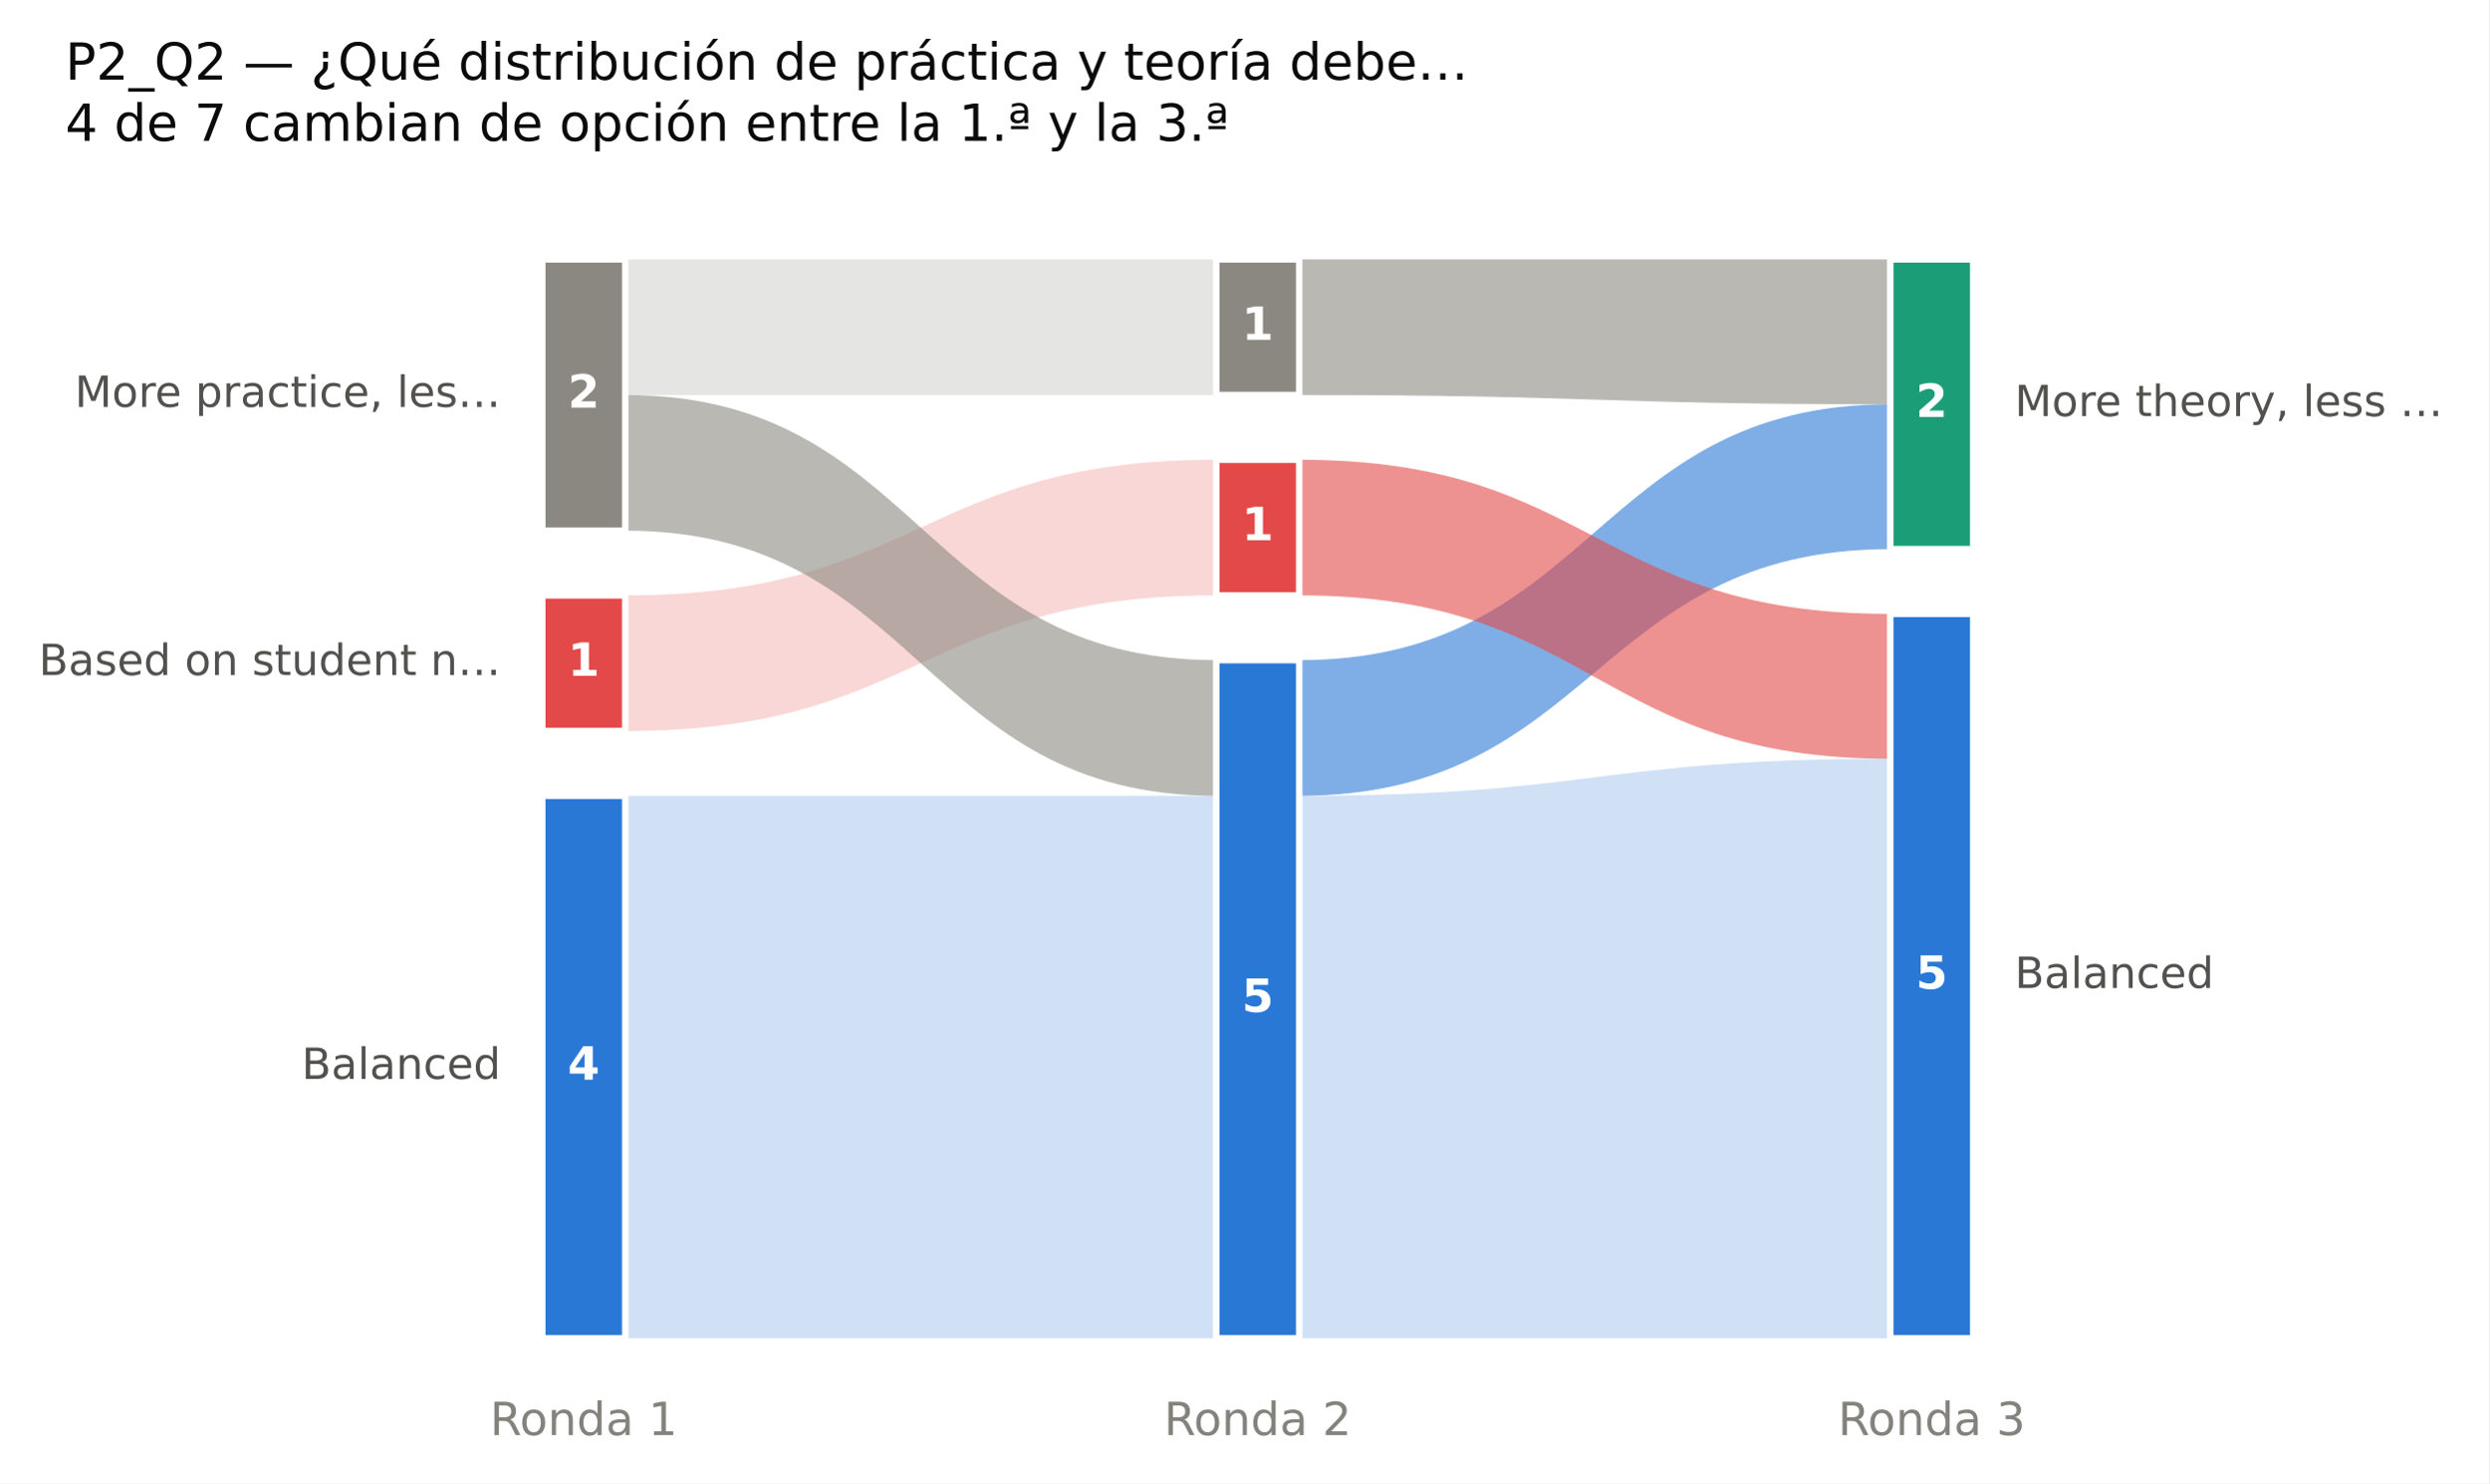
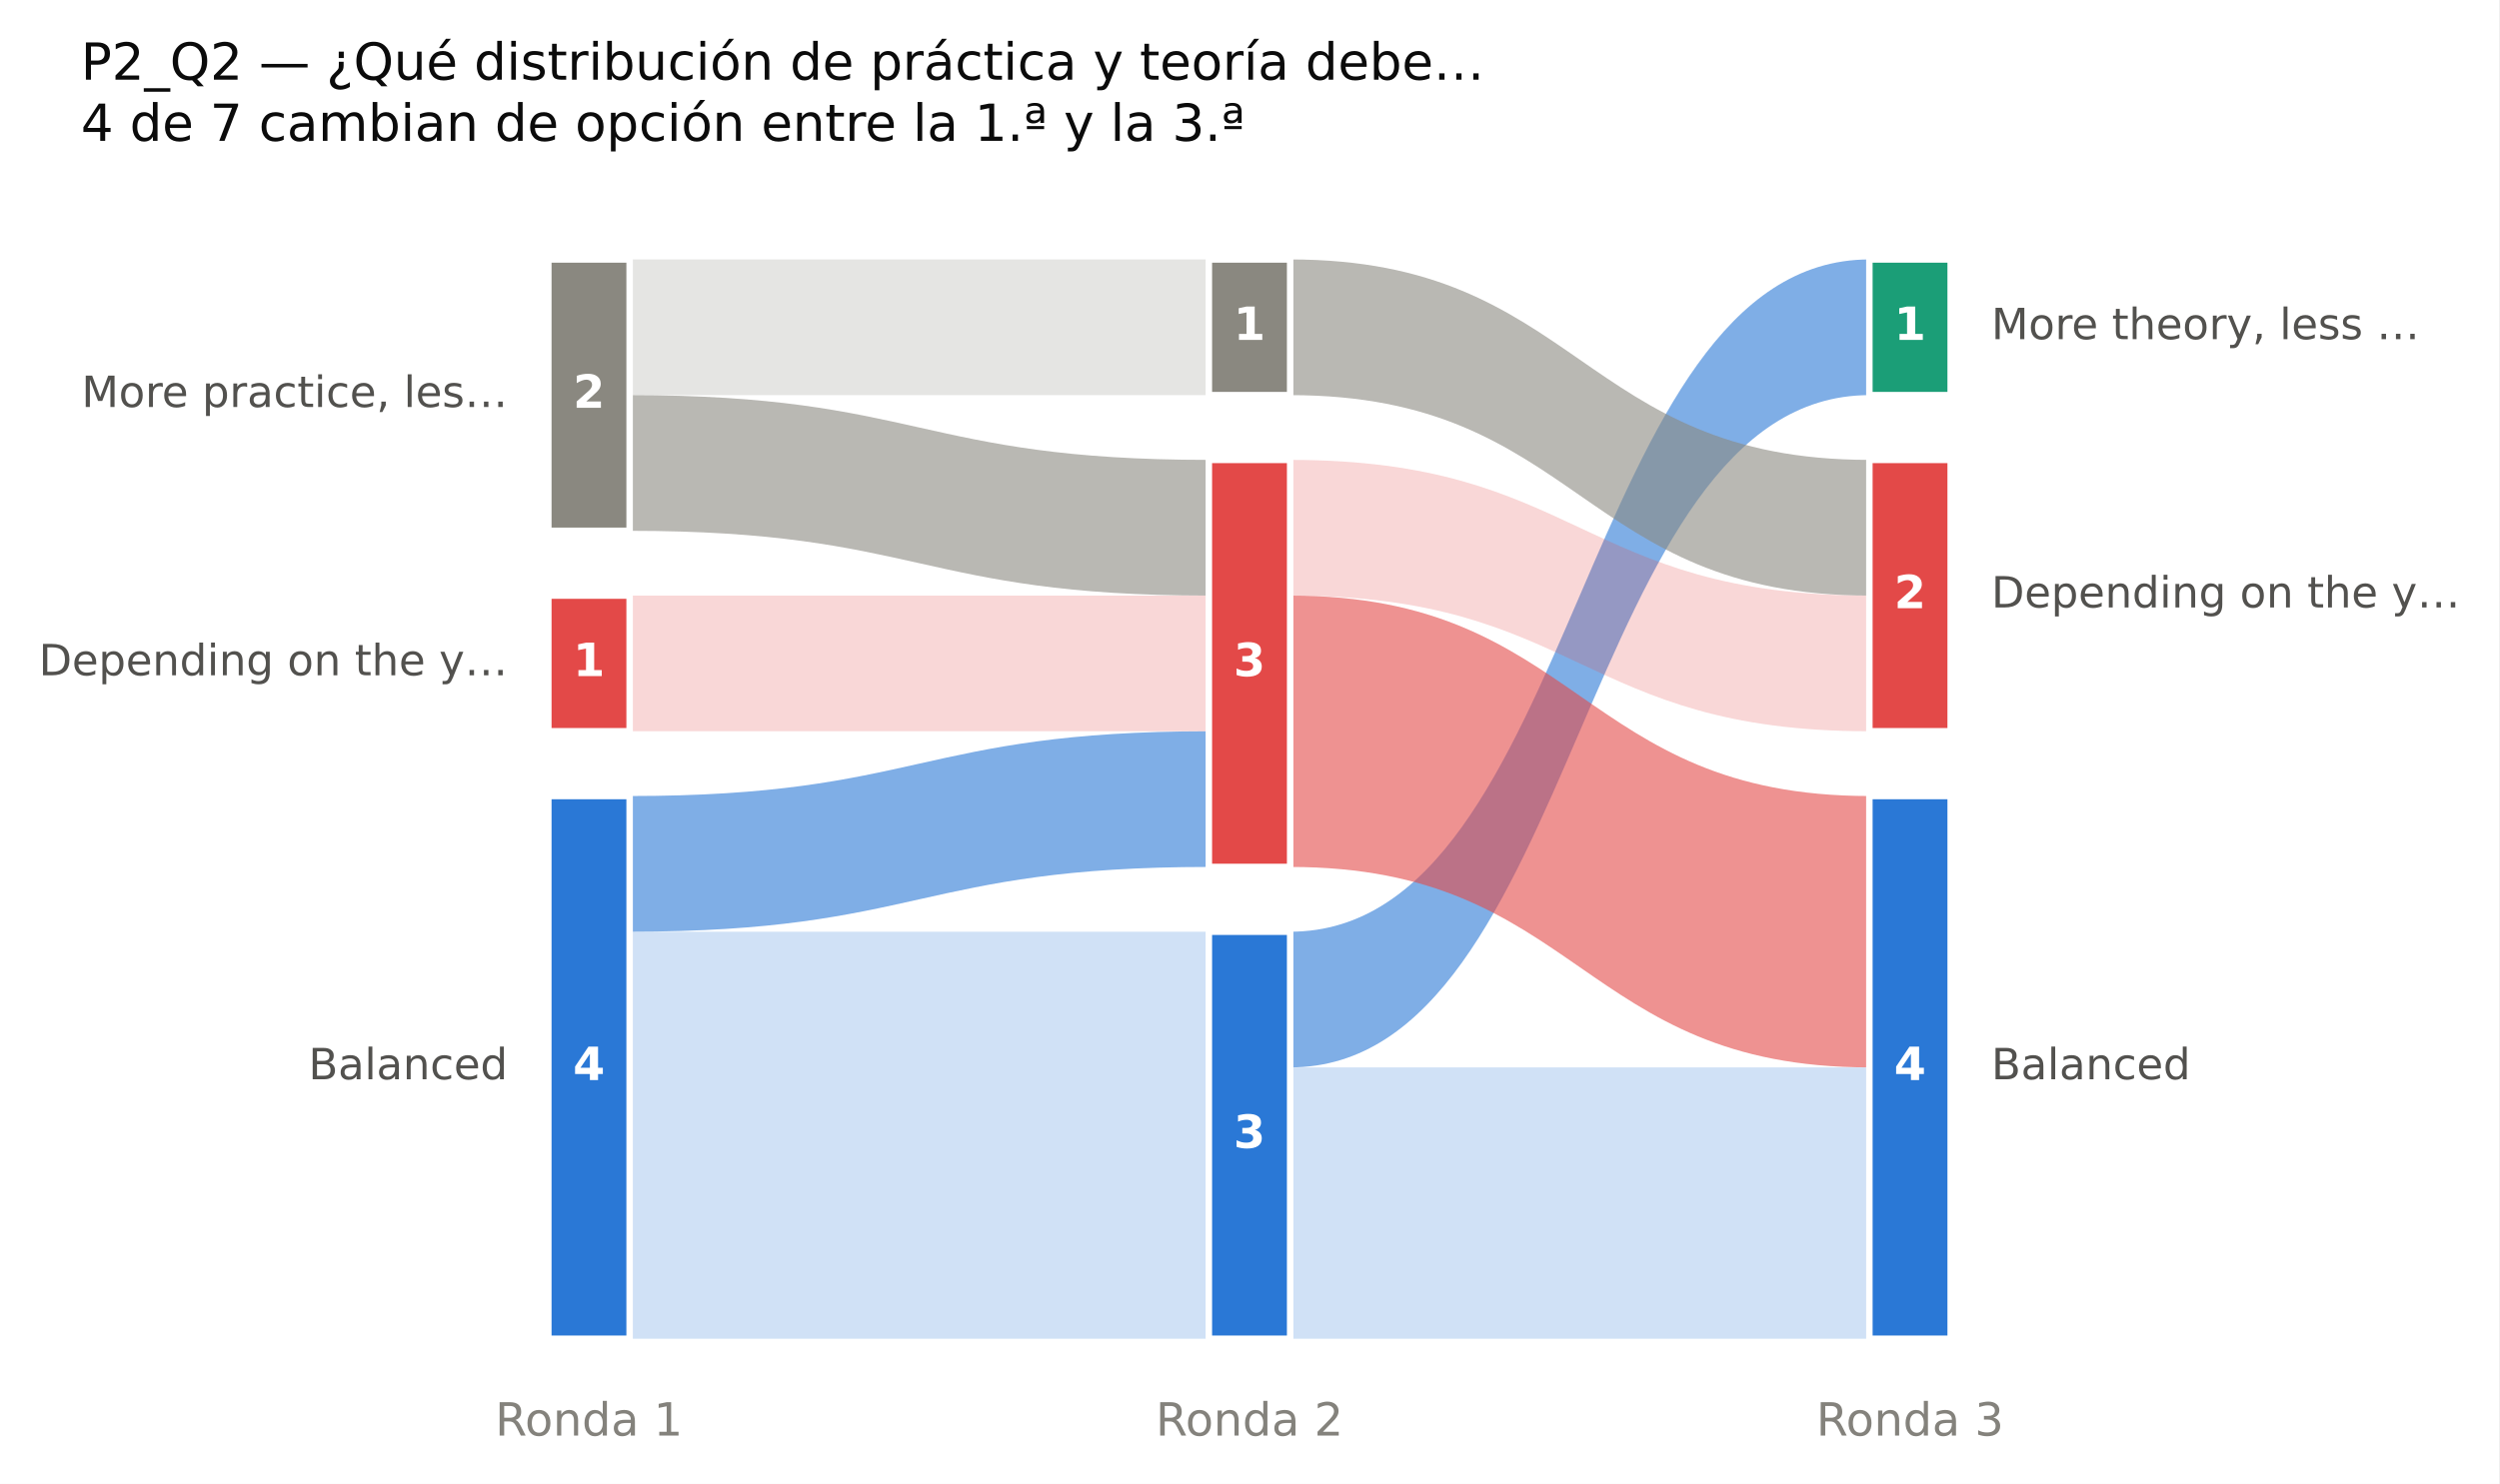
- <svg xmlns="http://www.w3.org/2000/svg" width="462.274pt" height="275.583pt" viewBox="0 0 462.274 275.583" version="1.1">
+ <svg xmlns="http://www.w3.org/2000/svg" width="463.989pt" height="275.583pt" viewBox="0 0 463.989 275.583" version="1.1">
  <defs>
    <style type="text/css">*{stroke-linejoin: round; stroke-linecap: butt}</style>
  </defs>
  <g id="figure_1">
    <g id="patch_1">
-       <path d="M 0 275.583  L 462.274 275.583  L 462.274 0  L 0 0  z " style="fill: #ffffff" />
+       <path d="M 0 275.583  L 463.989 275.583  L 463.989 0  L 0 0  z " style="fill: #ffffff" />
    </g>
    <g id="axes_1">
      <g id="patch_2">
-         <path d="M 12.116 256.657  L 455.074 256.657  L 455.074 36.157  L 12.116 36.157  z " style="fill: #ffffff" />
+         <path d="M 15.015 256.657  L 448.974 256.657  L 448.974 36.157  L 15.015 36.157  z " style="fill: #ffffff" />
      </g>
      <g id="patch_3">
-         <path d="M 116.115 248.638  C 171.003 248.638 171.003 248.638 225.891 248.638  L 225.891 147.838  C 171.003 147.838 171.003 147.838 116.115 147.838  z " clip-path="url(#pf67f6ea629)" style="fill: #2a78d6; opacity: 0.22" />
+         <path d="M 116.901 248.638  C 170.674 248.638 170.674 248.638 224.447 248.638  L 224.447 173.038  C 170.674 173.038 170.674 173.038 116.901 173.038  z " clip-path="url(#p651f7819c6)" style="fill: #2a78d6; opacity: 0.22" />
      </g>
      <g id="patch_4">
-         <path d="M 116.115 135.811  C 171.003 135.811 171.003 110.611 225.891 110.611  L 225.891 85.411  C 171.003 85.411 171.003 110.611 116.115 110.611  z " clip-path="url(#pf67f6ea629)" style="fill: #e34948; opacity: 0.22" />
+         <path d="M 116.901 173.038  C 170.674 173.038 170.674 161.011 224.447 161.011  L 224.447 135.811  C 170.674 135.811 170.674 147.838 116.901 147.838  z " clip-path="url(#p651f7819c6)" style="fill: #2a78d6; opacity: 0.6" />
      </g>
      <g id="patch_5">
-         <path d="M 116.115 98.584  C 171.003 98.584 171.003 147.838 225.891 147.838  L 225.891 122.638  C 171.003 122.638 171.003 73.384 116.115 73.384  z " clip-path="url(#pf67f6ea629)" style="fill: #8a8880; opacity: 0.6" />
+         <path d="M 116.901 135.811  C 170.674 135.811 170.674 135.811 224.447 135.811  L 224.447 110.611  C 170.674 110.611 170.674 110.611 116.901 110.611  z " clip-path="url(#p651f7819c6)" style="fill: #e34948; opacity: 0.22" />
      </g>
      <g id="patch_6">
-         <path d="M 116.115 73.384  C 171.003 73.384 171.003 73.384 225.891 73.384  L 225.891 48.184  C 171.003 48.184 171.003 48.184 116.115 48.184  z " clip-path="url(#pf67f6ea629)" style="fill: #8a8880; opacity: 0.22" />
+         <path d="M 116.901 98.584  C 170.674 98.584 170.674 110.611 224.447 110.611  L 224.447 85.411  C 170.674 85.411 170.674 73.384 116.901 73.384  z " clip-path="url(#p651f7819c6)" style="fill: #8a8880; opacity: 0.6" />
      </g>
      <g id="patch_7">
-         <path d="M 241.298 248.638  C 296.187 248.638 296.187 248.638 351.075 248.638  L 351.075 140.966  C 296.187 140.966 296.187 147.838 241.298 147.838  z " clip-path="url(#pf67f6ea629)" style="fill: #2a78d6; opacity: 0.22" />
+         <path d="M 116.901 73.384  C 170.674 73.384 170.674 73.384 224.447 73.384  L 224.447 48.184  C 170.674 48.184 170.674 48.184 116.901 48.184  z " clip-path="url(#p651f7819c6)" style="fill: #8a8880; opacity: 0.22" />
      </g>
      <g id="patch_8">
-         <path d="M 241.298 147.838  C 296.187 147.838 296.187 102.02 351.075 102.02  L 351.075 75.102  C 296.187 75.102 296.187 122.638 241.298 122.638  z " clip-path="url(#pf67f6ea629)" style="fill: #2a78d6; opacity: 0.6" />
+         <path d="M 239.542 248.638  C 293.315 248.638 293.315 248.638 347.088 248.638  L 347.088 198.238  C 293.315 198.238 293.315 198.238 239.542 198.238  z " clip-path="url(#p651f7819c6)" style="fill: #2a78d6; opacity: 0.22" />
      </g>
      <g id="patch_9">
-         <path d="M 241.298 110.611  C 296.187 110.611 296.187 140.966 351.075 140.966  L 351.075 114.048  C 296.187 114.048 296.187 85.411 241.298 85.411  z " clip-path="url(#pf67f6ea629)" style="fill: #e34948; opacity: 0.6" />
+         <path d="M 239.542 198.238  C 293.315 198.238 293.315 73.384 347.088 73.384  L 347.088 48.184  C 293.315 48.184 293.315 173.038 239.542 173.038  z " clip-path="url(#p651f7819c6)" style="fill: #2a78d6; opacity: 0.6" />
      </g>
      <g id="patch_10">
-         <path d="M 241.298 73.384  C 296.187 73.384 296.187 75.102 351.075 75.102  L 351.075 48.184  C 296.187 48.184 296.187 48.184 241.298 48.184  z " clip-path="url(#pf67f6ea629)" style="fill: #8a8880; opacity: 0.6" />
+         <path d="M 239.542 161.011  C 293.315 161.011 293.315 198.238 347.088 198.238  L 347.088 147.838  C 293.315 147.838 293.315 110.611 239.542 110.611  z " clip-path="url(#p651f7819c6)" style="fill: #e34948; opacity: 0.6" />
+       </g>
+       <g id="patch_11">
+         <path d="M 239.542 110.611  C 293.315 110.611 293.315 135.811 347.088 135.811  L 347.088 110.611  C 293.315 110.611 293.315 85.411 239.542 85.411  z " clip-path="url(#p651f7819c6)" style="fill: #e34948; opacity: 0.22" />
+       </g>
+       <g id="patch_12">
+         <path d="M 239.542 73.384  C 293.315 73.384 293.315 110.611 347.088 110.611  L 347.088 85.411  C 293.315 85.411 293.315 48.184 239.542 48.184  z " clip-path="url(#p651f7819c6)" style="fill: #8a8880; opacity: 0.6" />
      </g>
      <g id="matplotlib.axis_1">
        <g id="xtick_1">
          <g id="line2d_1" />
          <g id="text_1">
-             <text style="font-size: 8.5px; font-family: 'DejaVu Sans', 'Helvetica', 'Arial', sans-serif; text-anchor: middle; fill: #84827c" x="108.411" y="266.615" transform="rotate(-0 108.411 266.6153)">Ronda 1</text>
+             <text style="font-size: 8.5px; font-family: 'DejaVu Sans', 'Helvetica', 'Arial', sans-serif; text-anchor: middle; fill: #84827c" x="109.354" y="266.615" transform="rotate(-0 109.3542 266.6153)">Ronda 1</text>
          </g>
        </g>
        <g id="xtick_2">
          <g id="line2d_2" />
          <g id="text_2">
-             <text style="font-size: 8.5px; font-family: 'DejaVu Sans', 'Helvetica', 'Arial', sans-serif; text-anchor: middle; fill: #84827c" x="233.595" y="266.615" transform="rotate(-0 233.5948 266.6153)">Ronda 2</text>
+             <text style="font-size: 8.5px; font-family: 'DejaVu Sans', 'Helvetica', 'Arial', sans-serif; text-anchor: middle; fill: #84827c" x="231.995" y="266.615" transform="rotate(-0 231.9945 266.6153)">Ronda 2</text>
          </g>
        </g>
        <g id="xtick_3">
          <g id="line2d_3" />
          <g id="text_3">
-             <text style="font-size: 8.5px; font-family: 'DejaVu Sans', 'Helvetica', 'Arial', sans-serif; text-anchor: middle; fill: #84827c" x="358.779" y="266.615" transform="rotate(-0 358.7786 266.6153)">Ronda 3</text>
+             <text style="font-size: 8.5px; font-family: 'DejaVu Sans', 'Helvetica', 'Arial', sans-serif; text-anchor: middle; fill: #84827c" x="354.635" y="266.615" transform="rotate(-0 354.6349 266.6153)">Ronda 3</text>
          </g>
        </g>
      </g>
      <g id="matplotlib.axis_2" />
-       <g id="patch_11">
-         <path d="M 100.707 248.638  L 116.115 248.638  L 116.115 147.838  L 100.707 147.838  z " clip-path="url(#pf67f6ea629)" style="fill: #2a78d6; stroke: #ffffff; stroke-width: 1.2; stroke-linejoin: miter" />
-       </g>
-       <g id="patch_12">
-         <path d="M 100.707 135.811  L 116.115 135.811  L 116.115 110.611  L 100.707 110.611  z " clip-path="url(#pf67f6ea629)" style="fill: #e34948; stroke: #ffffff; stroke-width: 1.2; stroke-linejoin: miter" />
-       </g>
      <g id="patch_13">
-         <path d="M 100.707 98.584  L 116.115 98.584  L 116.115 48.184  L 100.707 48.184  z " clip-path="url(#pf67f6ea629)" style="fill: #8a8880; stroke: #ffffff; stroke-width: 1.2; stroke-linejoin: miter" />
+         <path d="M 101.807 248.638  L 116.901 248.638  L 116.901 147.838  L 101.807 147.838  z " clip-path="url(#p651f7819c6)" style="fill: #2a78d6; stroke: #ffffff; stroke-width: 1.2; stroke-linejoin: miter" />
      </g>
      <g id="patch_14">
-         <path d="M 225.891 248.638  L 241.298 248.638  L 241.298 122.638  L 225.891 122.638  z " clip-path="url(#pf67f6ea629)" style="fill: #2a78d6; stroke: #ffffff; stroke-width: 1.2; stroke-linejoin: miter" />
+         <path d="M 101.807 135.811  L 116.901 135.811  L 116.901 110.611  L 101.807 110.611  z " clip-path="url(#p651f7819c6)" style="fill: #e34948; stroke: #ffffff; stroke-width: 1.2; stroke-linejoin: miter" />
      </g>
      <g id="patch_15">
-         <path d="M 225.891 110.611  L 241.298 110.611  L 241.298 85.411  L 225.891 85.411  z " clip-path="url(#pf67f6ea629)" style="fill: #e34948; stroke: #ffffff; stroke-width: 1.2; stroke-linejoin: miter" />
+         <path d="M 101.807 98.584  L 116.901 98.584  L 116.901 48.184  L 101.807 48.184  z " clip-path="url(#p651f7819c6)" style="fill: #8a8880; stroke: #ffffff; stroke-width: 1.2; stroke-linejoin: miter" />
      </g>
      <g id="patch_16">
-         <path d="M 225.891 73.384  L 241.298 73.384  L 241.298 48.184  L 225.891 48.184  z " clip-path="url(#pf67f6ea629)" style="fill: #8a8880; stroke: #ffffff; stroke-width: 1.2; stroke-linejoin: miter" />
+         <path d="M 224.447 248.638  L 239.542 248.638  L 239.542 173.038  L 224.447 173.038  z " clip-path="url(#p651f7819c6)" style="fill: #2a78d6; stroke: #ffffff; stroke-width: 1.2; stroke-linejoin: miter" />
      </g>
      <g id="patch_17">
-         <path d="M 351.075 248.638  L 366.482 248.638  L 366.482 114.048  L 351.075 114.048  z " clip-path="url(#pf67f6ea629)" style="fill: #2a78d6; stroke: #ffffff; stroke-width: 1.2; stroke-linejoin: miter" />
+         <path d="M 224.447 161.011  L 239.542 161.011  L 239.542 85.411  L 224.447 85.411  z " clip-path="url(#p651f7819c6)" style="fill: #e34948; stroke: #ffffff; stroke-width: 1.2; stroke-linejoin: miter" />
      </g>
      <g id="patch_18">
-         <path d="M 351.075 102.02  L 366.482 102.02  L 366.482 48.184  L 351.075 48.184  z " clip-path="url(#pf67f6ea629)" style="fill: #1b9e77; stroke: #ffffff; stroke-width: 1.2; stroke-linejoin: miter" />
+         <path d="M 224.447 73.384  L 239.542 73.384  L 239.542 48.184  L 224.447 48.184  z " clip-path="url(#p651f7819c6)" style="fill: #8a8880; stroke: #ffffff; stroke-width: 1.2; stroke-linejoin: miter" />
+       </g>
+       <g id="patch_19">
+         <path d="M 347.088 248.638  L 362.182 248.638  L 362.182 147.838  L 347.088 147.838  z " clip-path="url(#p651f7819c6)" style="fill: #2a78d6; stroke: #ffffff; stroke-width: 1.2; stroke-linejoin: miter" />
+       </g>
+       <g id="patch_20">
+         <path d="M 347.088 135.811  L 362.182 135.811  L 362.182 85.411  L 347.088 85.411  z " clip-path="url(#p651f7819c6)" style="fill: #e34948; stroke: #ffffff; stroke-width: 1.2; stroke-linejoin: miter" />
+       </g>
+       <g id="patch_21">
+         <path d="M 347.088 73.384  L 362.182 73.384  L 362.182 48.184  L 347.088 48.184  z " clip-path="url(#p651f7819c6)" style="fill: #1b9e77; stroke: #ffffff; stroke-width: 1.2; stroke-linejoin: miter" />
      </g>
      <g id="text_4">
-         <text style="font-size: 9.5px; font-family: 'DejaVu Sans', 'Helvetica', 'Arial', sans-serif; fill: #0b0b0b" transform="translate(12.11575 14.79852)">P2_Q2 — ¿Qué distribución de práctica y teoría debe…</text>
-         <text style="font-size: 9.5px; font-family: 'DejaVu Sans', 'Helvetica', 'Arial', sans-serif; fill: #0b0b0b" transform="translate(12.11575 26.15666)">4 de 7 cambian de opción entre la 1.ª y la 3.ª</text>
+         <text style="font-size: 9.5px; font-family: 'DejaVu Sans', 'Helvetica', 'Arial', sans-serif; fill: #0b0b0b" transform="translate(15.01548 14.79852)">P2_Q2 — ¿Qué distribución de práctica y teoría debe…</text>
+         <text style="font-size: 9.5px; font-family: 'DejaVu Sans', 'Helvetica', 'Arial', sans-serif; fill: #0b0b0b" transform="translate(15.01548 26.15666)">4 de 7 cambian de opción entre la 1.ª y la 3.ª</text>
      </g>
      <g id="text_5">
-         <text style="font-weight: 700; font-size: 8.5px; font-family: 'DejaVu Sans', 'Helvetica', 'Arial', sans-serif; text-anchor: middle; fill: #ffffff" x="108.411" y="200.584" transform="rotate(-0 108.411 200.5839)">4</text>
+         <text style="font-weight: 700; font-size: 8.5px; font-family: 'DejaVu Sans', 'Helvetica', 'Arial', sans-serif; text-anchor: middle; fill: #ffffff" x="109.354" y="200.584" transform="rotate(-0 109.3542 200.5839)">4</text>
      </g>
      <g id="text_6">
-         <text style="font-size: 8px; font-family: 'DejaVu Sans', 'Helvetica', 'Arial', sans-serif; text-anchor: end; fill: #52514e" x="93.004" y="200.446" transform="rotate(-0 93.00375 200.446)">Balanced</text>
+         <text style="font-size: 8px; font-family: 'DejaVu Sans', 'Helvetica', 'Arial', sans-serif; text-anchor: end; fill: #52514e" x="94.26" y="200.446" transform="rotate(-0 94.26 200.446)">Balanced</text>
      </g>
      <g id="text_7">
-         <text style="font-weight: 700; font-size: 8.5px; font-family: 'DejaVu Sans', 'Helvetica', 'Arial', sans-serif; text-anchor: middle; fill: #ffffff" x="108.411" y="125.557" transform="rotate(-0 108.411 125.5567)">1</text>
+         <text style="font-weight: 700; font-size: 8.5px; font-family: 'DejaVu Sans', 'Helvetica', 'Arial', sans-serif; text-anchor: middle; fill: #ffffff" x="109.354" y="125.557" transform="rotate(-0 109.3542 125.5567)">1</text>
      </g>
      <g id="text_8">
-         <text style="font-size: 8px; font-family: 'DejaVu Sans', 'Helvetica', 'Arial', sans-serif; text-anchor: end; fill: #52514e" x="93.004" y="125.419" transform="rotate(-0 93.00375 125.4187)">Based on student n…</text>
+         <text style="font-size: 8px; font-family: 'DejaVu Sans', 'Helvetica', 'Arial', sans-serif; text-anchor: end; fill: #52514e" x="94.26" y="125.419" transform="rotate(-0 94.26 125.4187)">Depending on the y…</text>
      </g>
      <g id="text_9">
-         <text style="font-weight: 700; font-size: 8.5px; font-family: 'DejaVu Sans', 'Helvetica', 'Arial', sans-serif; text-anchor: middle; fill: #ffffff" x="108.411" y="75.729" transform="rotate(-0 108.411 75.7294)">2</text>
+         <text style="font-weight: 700; font-size: 8.5px; font-family: 'DejaVu Sans', 'Helvetica', 'Arial', sans-serif; text-anchor: middle; fill: #ffffff" x="109.354" y="75.729" transform="rotate(-0 109.3542 75.7294)">2</text>
      </g>
      <g id="text_10">
-         <text style="font-size: 8px; font-family: 'DejaVu Sans', 'Helvetica', 'Arial', sans-serif; text-anchor: end; fill: #52514e" x="93.004" y="75.591" transform="rotate(-0 93.00375 75.59143)">More practice, les…</text>
+         <text style="font-size: 8px; font-family: 'DejaVu Sans', 'Helvetica', 'Arial', sans-serif; text-anchor: end; fill: #52514e" x="94.26" y="75.591" transform="rotate(-0 94.26 75.59143)">More practice, les…</text>
      </g>
      <g id="text_11">
-         <text style="font-weight: 700; font-size: 8.5px; font-family: 'DejaVu Sans', 'Helvetica', 'Arial', sans-serif; text-anchor: middle; fill: #ffffff" x="233.595" y="187.984" transform="rotate(-0 233.5948 187.9839)">5</text>
+         <text style="font-weight: 700; font-size: 8.5px; font-family: 'DejaVu Sans', 'Helvetica', 'Arial', sans-serif; text-anchor: middle; fill: #ffffff" x="231.995" y="213.184" transform="rotate(-0 231.9945 213.1839)">3</text>
      </g>
      <g id="text_12">
-         <text style="font-weight: 700; font-size: 8.5px; font-family: 'DejaVu Sans', 'Helvetica', 'Arial', sans-serif; text-anchor: middle; fill: #ffffff" x="233.595" y="100.357" transform="rotate(-0 233.5948 100.3567)">1</text>
+         <text style="font-weight: 700; font-size: 8.5px; font-family: 'DejaVu Sans', 'Helvetica', 'Arial', sans-serif; text-anchor: middle; fill: #ffffff" x="231.995" y="125.557" transform="rotate(-0 231.9945 125.5567)">3</text>
      </g>
      <g id="text_13">
-         <text style="font-weight: 700; font-size: 8.5px; font-family: 'DejaVu Sans', 'Helvetica', 'Arial', sans-serif; text-anchor: middle; fill: #ffffff" x="233.595" y="63.129" transform="rotate(-0 233.5948 63.1294)">1</text>
+         <text style="font-weight: 700; font-size: 8.5px; font-family: 'DejaVu Sans', 'Helvetica', 'Arial', sans-serif; text-anchor: middle; fill: #ffffff" x="231.995" y="63.129" transform="rotate(-0 231.9945 63.1294)">1</text>
      </g>
      <g id="text_14">
-         <text style="font-weight: 700; font-size: 8.5px; font-family: 'DejaVu Sans', 'Helvetica', 'Arial', sans-serif; text-anchor: middle; fill: #ffffff" x="358.779" y="183.688" transform="rotate(-0 358.7786 183.6885)">5</text>
+         <text style="font-weight: 700; font-size: 8.5px; font-family: 'DejaVu Sans', 'Helvetica', 'Arial', sans-serif; text-anchor: middle; fill: #ffffff" x="354.635" y="200.584" transform="rotate(-0 354.6349 200.5839)">4</text>
      </g>
      <g id="text_15">
-         <text style="font-size: 8px; font-family: 'DejaVu Sans', 'Helvetica', 'Arial', sans-serif; text-anchor: start; fill: #52514e" x="374.186" y="183.551" transform="rotate(-0 374.1858 183.5505)">Balanced</text>
+         <text style="font-size: 8px; font-family: 'DejaVu Sans', 'Helvetica', 'Arial', sans-serif; text-anchor: start; fill: #52514e" x="369.729" y="200.446" transform="rotate(-0 369.729 200.446)">Balanced</text>
      </g>
      <g id="text_16">
-         <text style="font-weight: 700; font-size: 8.5px; font-family: 'DejaVu Sans', 'Helvetica', 'Arial', sans-serif; text-anchor: middle; fill: #ffffff" x="358.779" y="77.448" transform="rotate(-0 358.7786 77.44758)">2</text>
+         <text style="font-weight: 700; font-size: 8.5px; font-family: 'DejaVu Sans', 'Helvetica', 'Arial', sans-serif; text-anchor: middle; fill: #ffffff" x="354.635" y="112.957" transform="rotate(-0 354.6349 112.9567)">2</text>
      </g>
      <g id="text_17">
-         <text style="font-size: 8px; font-family: 'DejaVu Sans', 'Helvetica', 'Arial', sans-serif; text-anchor: start; fill: #52514e" x="374.186" y="77.31" transform="rotate(-0 374.1858 77.30961)">More theory, less …</text>
+         <text style="font-size: 8px; font-family: 'DejaVu Sans', 'Helvetica', 'Arial', sans-serif; text-anchor: start; fill: #52514e" x="369.729" y="112.819" transform="rotate(-0 369.729 112.8187)">Depending on the y…</text>
+       </g>
+       <g id="text_18">
+         <text style="font-weight: 700; font-size: 8.5px; font-family: 'DejaVu Sans', 'Helvetica', 'Arial', sans-serif; text-anchor: middle; fill: #ffffff" x="354.635" y="63.129" transform="rotate(-0 354.6349 63.1294)">1</text>
+       </g>
+       <g id="text_19">
+         <text style="font-size: 8px; font-family: 'DejaVu Sans', 'Helvetica', 'Arial', sans-serif; text-anchor: start; fill: #52514e" x="369.729" y="62.991" transform="rotate(-0 369.729 62.99143)">More theory, less …</text>
      </g>
    </g>
  </g>
  <defs>
-     <clipPath id="pf67f6ea629">
-       <rect x="12.116" y="36.157" width="442.958" height="220.5" />
+     <clipPath id="p651f7819c6">
+       <rect x="15.015" y="36.157" width="433.958" height="220.5" />
    </clipPath>
  </defs>
</svg>
